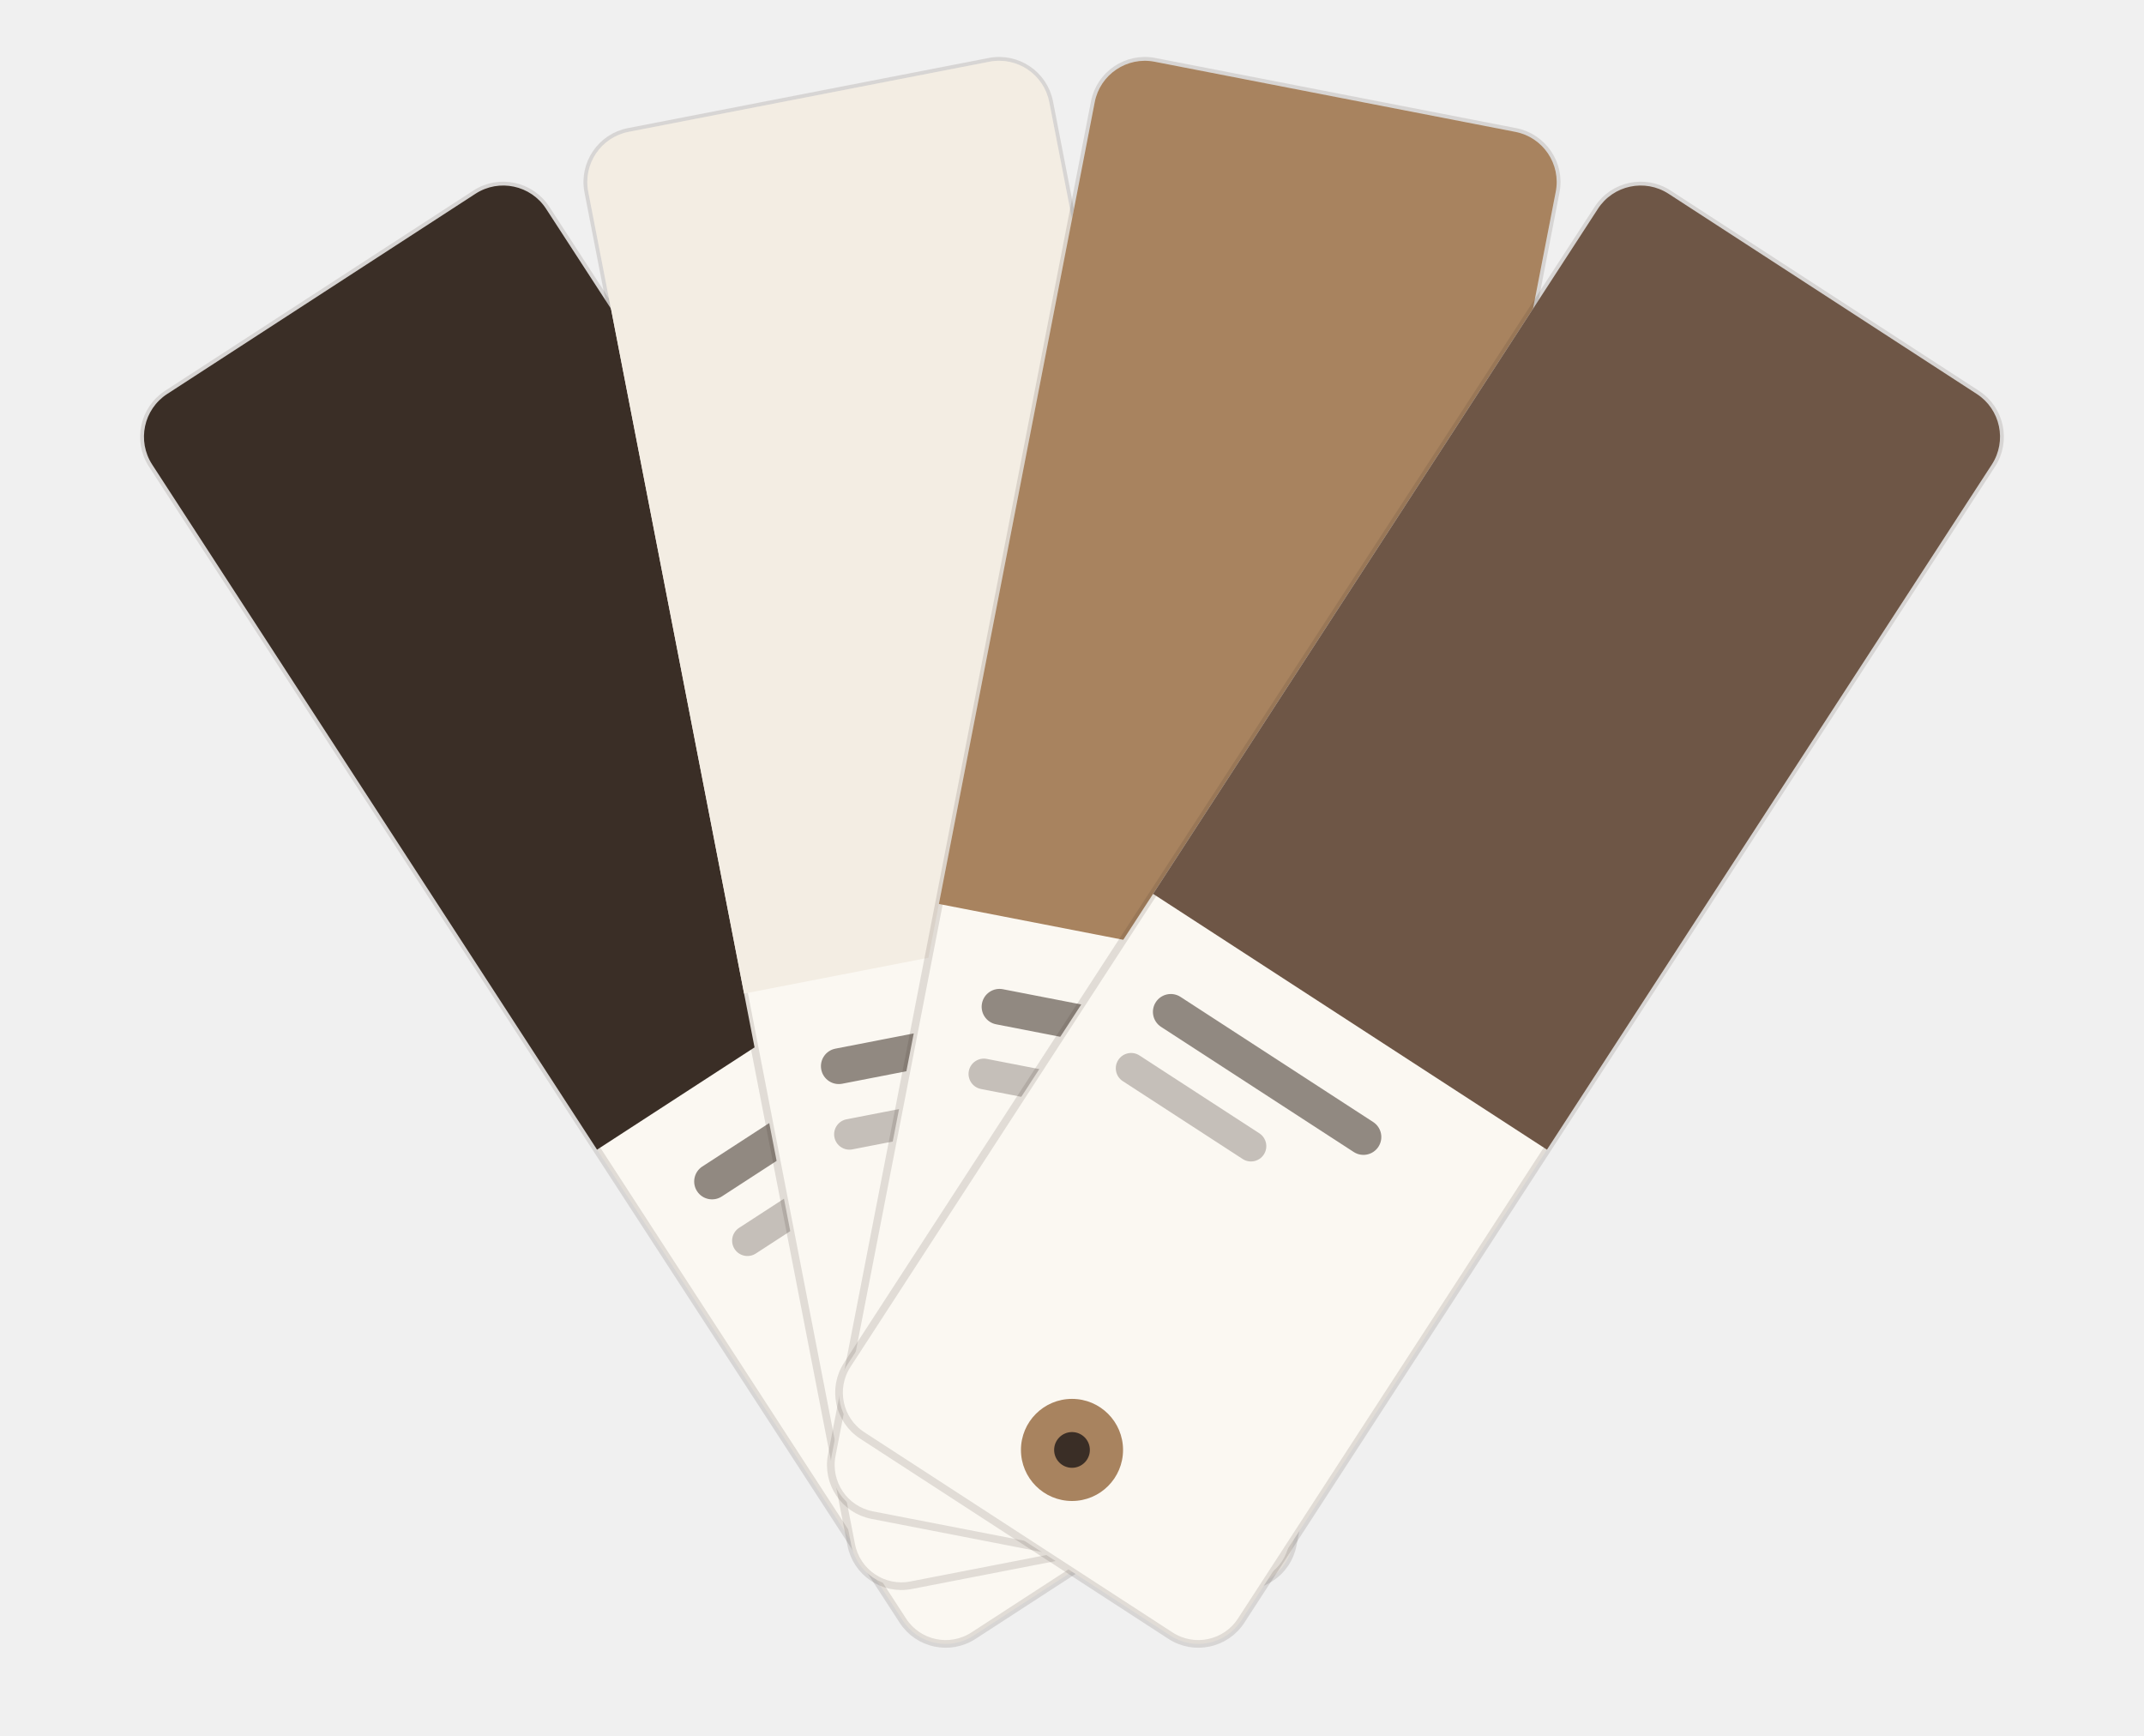
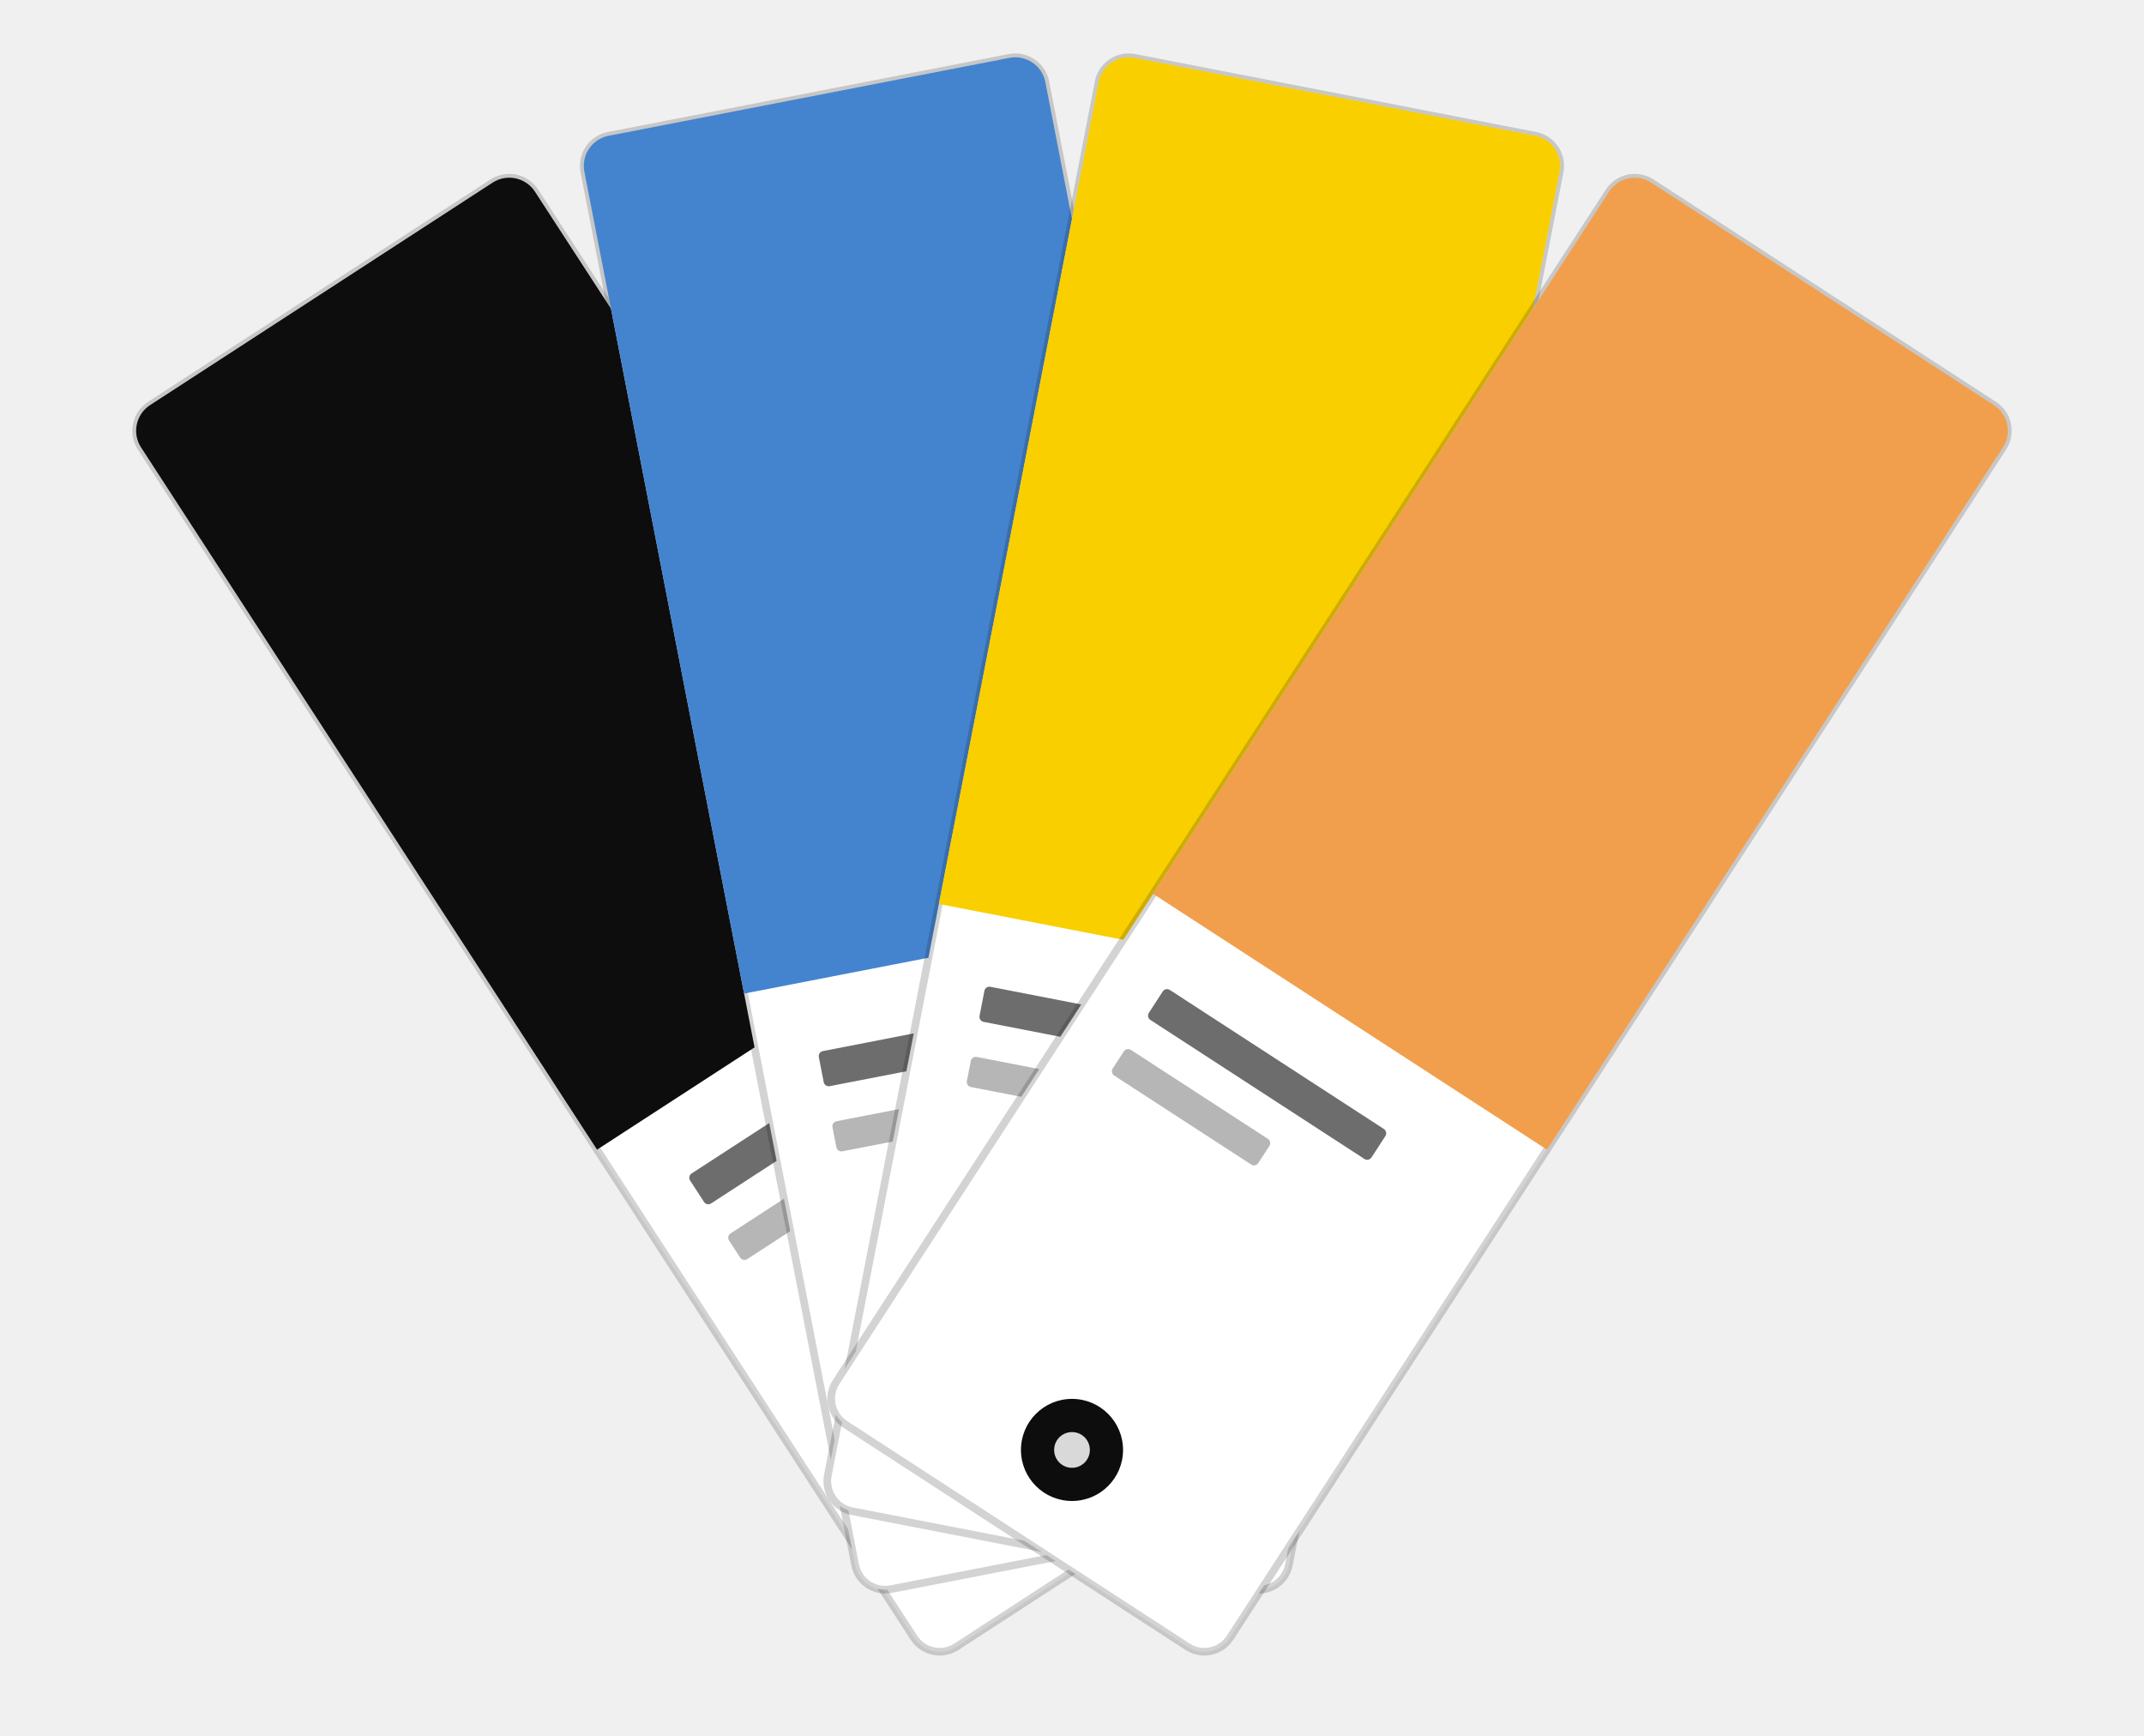
<svg xmlns="http://www.w3.org/2000/svg" viewBox="0 50 420 340" width="420" height="340" aria-hidden="true">
  <g transform="translate(210 334) rotate(-33)">
-     <rect x="-46" y="-270" width="92" height="290" rx="10" fill="#FBF8F2" stroke="#3A2E26" stroke-opacity=".14" stroke-width="1.5" />
-     <path fill="#3A2E26" d="M-46 -260a10 10 0 0 1 10-10h72a10 10 0 0 1 10 10v160h-92z" />
-     <rect x="-34" y="-86" width="52" height="7" rx="3.5" fill="#3A2E26" fill-opacity=".55" />
-     <rect x="-34" y="-72" width="34" height="6" rx="3" fill="#3A2E26" fill-opacity=".28" />
+     <rect x="-46" y="-270" width="92" height="290" rx="6" fill="#FFFFFF" stroke="#0D0D0D" stroke-opacity=".18" stroke-width="1.5" />
+     <path fill="#0D0D0D" d="M-46 -264a6 6 0 0 1 6-6h80a6 6 0 0 1 6 6v164h-92z" />
+     <rect x="-34" y="-86" width="52" height="7" rx="1" fill="#0D0D0D" fill-opacity=".6" />
+     <rect x="-34" y="-72" width="34" height="6" rx="1" fill="#0D0D0D" fill-opacity=".3" />
  </g>
  <g transform="translate(210 334) rotate(-11)">
-     <rect x="-46" y="-270" width="92" height="290" rx="10" fill="#FBF8F2" stroke="#3A2E26" stroke-opacity=".14" stroke-width="1.5" />
-     <path fill="#F3EDE3" d="M-46 -260a10 10 0 0 1 10-10h72a10 10 0 0 1 10 10v160h-92z" />
-     <rect x="-34" y="-86" width="52" height="7" rx="3.5" fill="#3A2E26" fill-opacity=".55" />
-     <rect x="-34" y="-72" width="34" height="6" rx="3" fill="#3A2E26" fill-opacity=".28" />
+     <rect x="-46" y="-270" width="92" height="290" rx="6" fill="#FFFFFF" stroke="#0D0D0D" stroke-opacity=".18" stroke-width="1.5" />
+     <path fill="#4484CE" d="M-46 -264a6 6 0 0 1 6-6h80a6 6 0 0 1 6 6v164h-92z" />
+     <rect x="-34" y="-86" width="52" height="7" rx="1" fill="#0D0D0D" fill-opacity=".6" />
+     <rect x="-34" y="-72" width="34" height="6" rx="1" fill="#0D0D0D" fill-opacity=".3" />
  </g>
  <g transform="translate(210 334) rotate(11)">
-     <rect x="-46" y="-270" width="92" height="290" rx="10" fill="#FBF8F2" stroke="#3A2E26" stroke-opacity=".14" stroke-width="1.5" />
-     <path fill="#A8835F" d="M-46 -260a10 10 0 0 1 10-10h72a10 10 0 0 1 10 10v160h-92z" />
-     <rect x="-34" y="-86" width="52" height="7" rx="3.5" fill="#3A2E26" fill-opacity=".55" />
-     <rect x="-34" y="-72" width="34" height="6" rx="3" fill="#3A2E26" fill-opacity=".28" />
+     <rect x="-46" y="-270" width="92" height="290" rx="6" fill="#FFFFFF" stroke="#0D0D0D" stroke-opacity=".18" stroke-width="1.5" />
+     <path fill="#F9CF00" d="M-46 -264a6 6 0 0 1 6-6h80a6 6 0 0 1 6 6v164h-92z" />
+     <rect x="-34" y="-86" width="52" height="7" rx="1" fill="#0D0D0D" fill-opacity=".6" />
+     <rect x="-34" y="-72" width="34" height="6" rx="1" fill="#0D0D0D" fill-opacity=".3" />
  </g>
  <g transform="translate(210 334) rotate(33)">
-     <rect x="-46" y="-270" width="92" height="290" rx="10" fill="#FBF8F2" stroke="#3A2E26" stroke-opacity=".14" stroke-width="1.5" />
-     <path fill="#6E5646" d="M-46 -260a10 10 0 0 1 10-10h72a10 10 0 0 1 10 10v160h-92z" />
-     <rect x="-34" y="-86" width="52" height="7" rx="3.5" fill="#3A2E26" fill-opacity=".55" />
-     <rect x="-34" y="-72" width="34" height="6" rx="3" fill="#3A2E26" fill-opacity=".28" />
+     <rect x="-46" y="-270" width="92" height="290" rx="6" fill="#FFFFFF" stroke="#0D0D0D" stroke-opacity=".18" stroke-width="1.5" />
+     <path fill="#F19F4D" d="M-46 -264a6 6 0 0 1 6-6h80a6 6 0 0 1 6 6v164h-92z" />
+     <rect x="-34" y="-86" width="52" height="7" rx="1" fill="#0D0D0D" fill-opacity=".6" />
+     <rect x="-34" y="-72" width="34" height="6" rx="1" fill="#0D0D0D" fill-opacity=".3" />
  </g>
-   <circle cx="210" cy="334" r="10" fill="#A8835F" />
-   <circle cx="210" cy="334" r="3.5" fill="#3A2E26" />
+   <circle cx="210" cy="334" r="10" fill="#0D0D0D" />
+   <circle cx="210" cy="334" r="3.5" fill="#D9D9D9" />
</svg>
